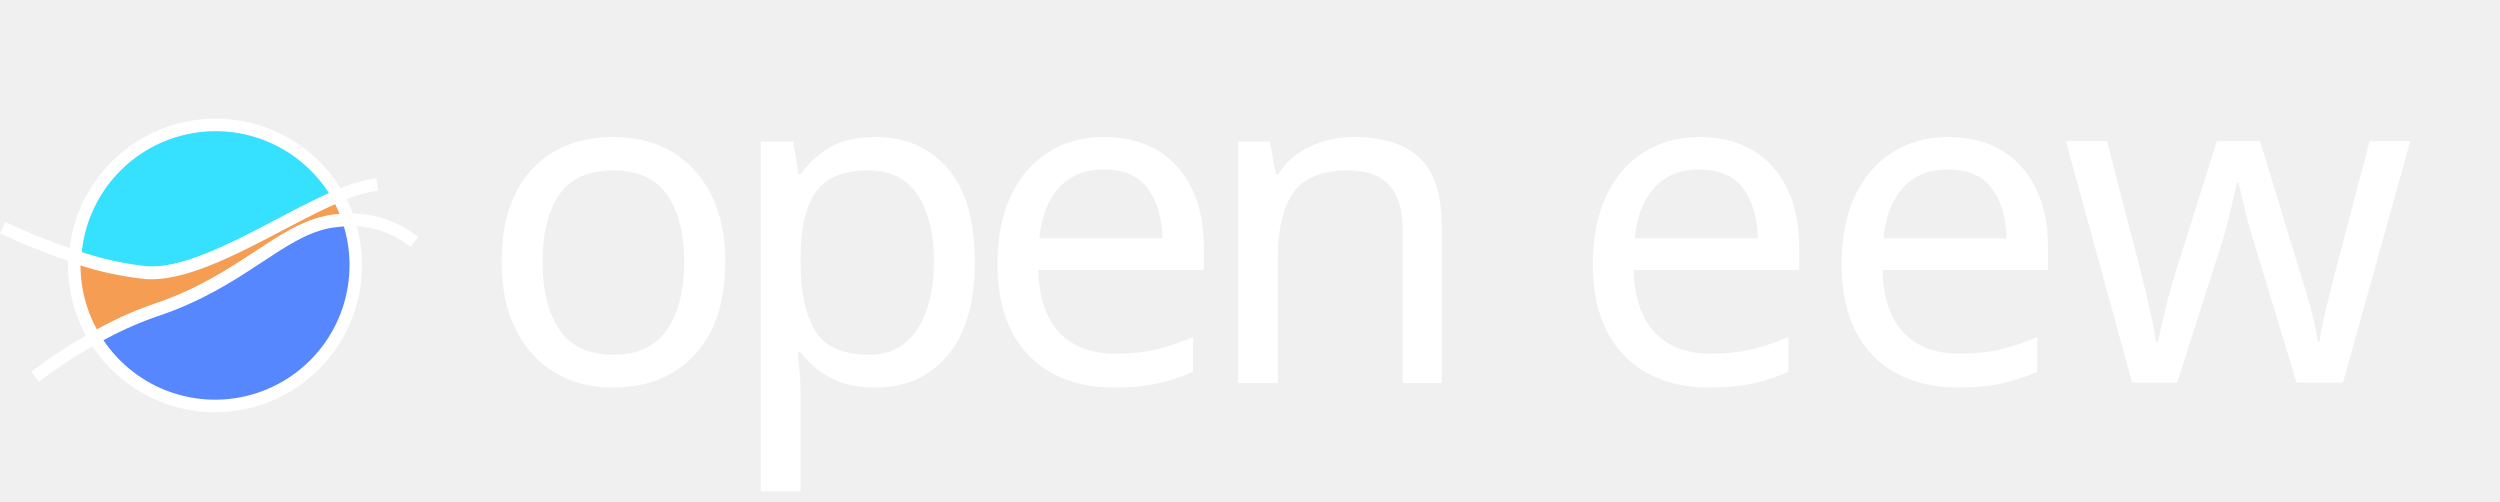
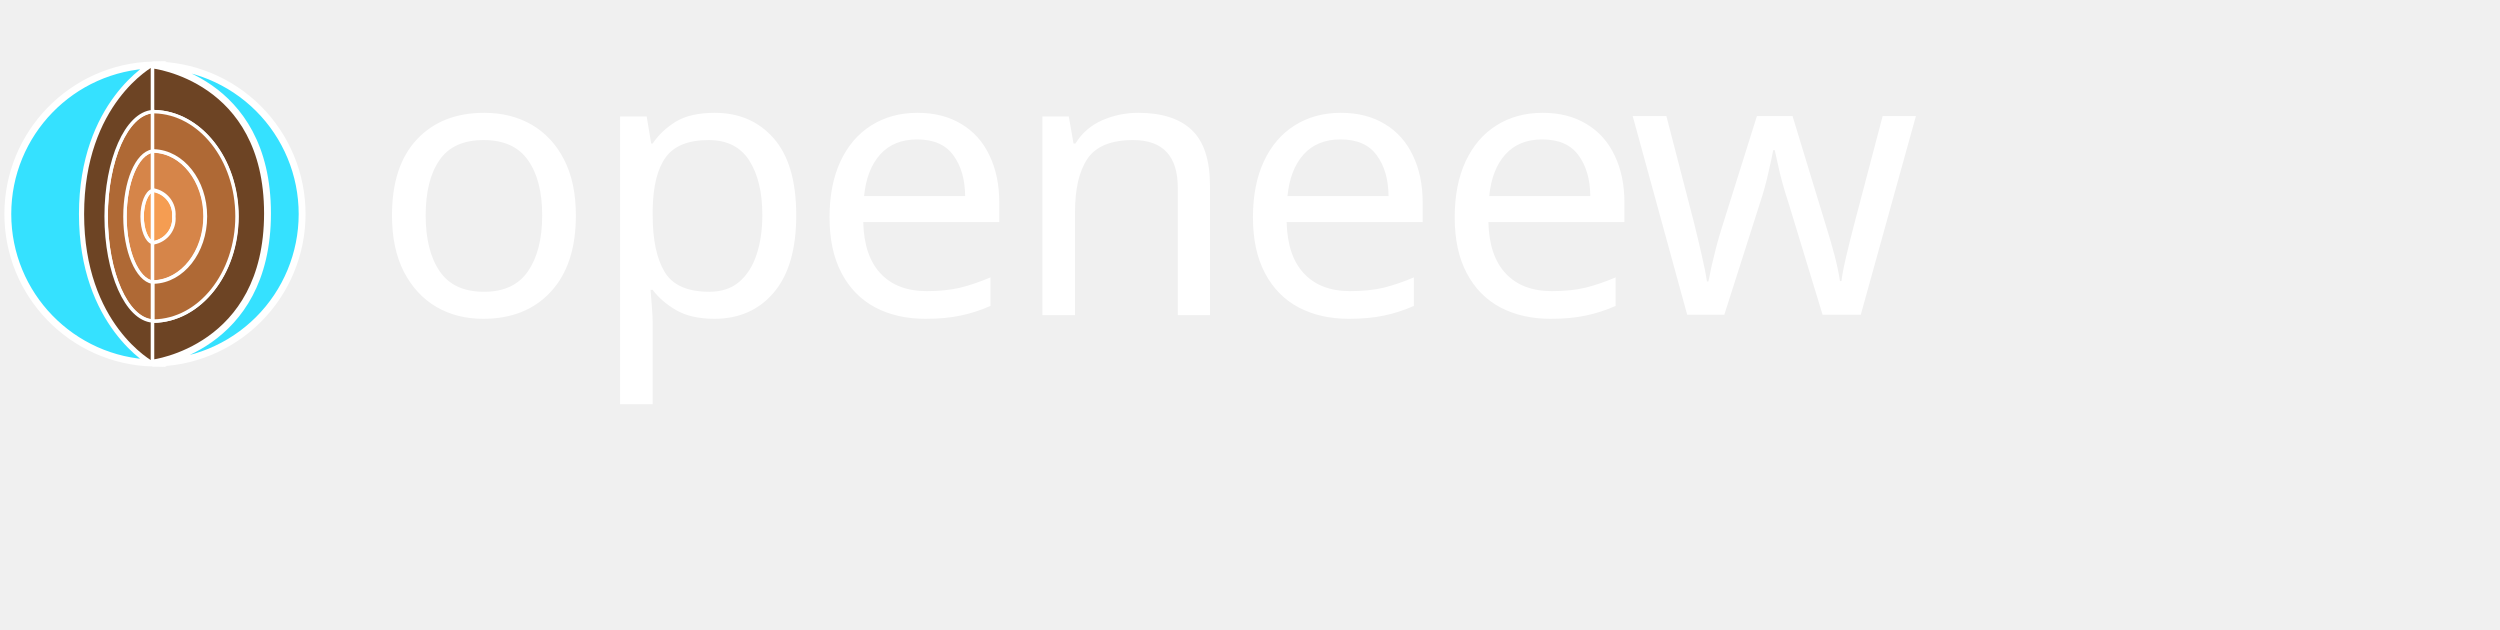
- <svg xmlns="http://www.w3.org/2000/svg" viewBox="0 0 199.7 40.07">
+ <svg xmlns="http://www.w3.org/2000/svg" viewBox="0 0 182.05 45.87">
  <defs>
-     <style>.cls-1{fill:none;}.cls-1,.cls-2,.cls-3,.cls-4{stroke:#fff;stroke-miterlimit:10;}.cls-2{fill:#35e1ff;}.cls-3{fill:#f59d52;}.cls-4{fill:#5787ff;}.cls-5,.cls-6{font-size:36px;fill:#fff;}.cls-5{font-family:Montserrat-Regular, Montserrat;letter-spacing:-0.06em;}.cls-6{font-family:Montserrat-Medium, Montserrat;font-weight:500;letter-spacing:-0.06em;}.cls-7{letter-spacing:-0.07em;}</style>
+     <style>.cls-1{fill:#6d4424;}.cls-1,.cls-2,.cls-3,.cls-4,.cls-5{stroke:#fff;stroke-miterlimit:10;}.cls-1,.cls-2,.cls-3,.cls-4{stroke-width:0.25px;}.cls-2{fill:#f59d52;}.cls-3{fill:#d68549;}.cls-4{fill:#af6935;}.cls-5{fill:#35e1ff;stroke-width:0.5px;}.cls-6{font-size:27px;fill:#fff;font-family:MuseoModerno-Regular, MuseoModerno;letter-spacing:-0.02em;}</style>
  </defs>
  <g id="Layer_2" data-name="Layer 2">
    <g id="Layer_1-2" data-name="Layer 1">
-       <path class="cls-1" d="M30.14,14.73a11.29,11.29,0,0,0-3.15.94" />
-       <path class="cls-1" d="M.22,18.19A50.89,50.89,0,0,0,6,20.49" />
-       <path class="cls-1" d="M27.83,17.55a8.15,8.15,0,0,1,5.27,1.78" />
-       <path class="cls-1" d="M2.81,30.1A36.17,36.17,0,0,1,7.56,27" />
-       <path class="cls-2" d="M27,15.66c-4.71,2-11,6.39-15.26,6.11A25.21,25.21,0,0,1,6,20.48a11.25,11.25,0,0,1,21-4.82Z" />
-       <path class="cls-3" d="M27.83,17.54c-.43,0-.88.06-1.36.12-4.1.67-7.16,4.83-14.14,7.13A28.33,28.33,0,0,0,7.56,27a11.17,11.17,0,0,1-1.63-5.82c0-.23,0-.44,0-.67a25.21,25.21,0,0,0,5.78,1.29C16,22.05,22.28,17.66,27,15.66A12.67,12.67,0,0,1,27.83,17.54Z" />
-       <path class="cls-4" d="M28.42,21.15A11.24,11.24,0,0,1,7.56,27a28.33,28.33,0,0,1,4.77-2.18c7-2.3,10-6.46,14.14-7.13.48-.06.93-.11,1.36-.12A11.34,11.34,0,0,1,28.42,21.15Z" />
-       <text class="cls-5" transform="translate(38.09 30.6)">open</text>
-       <text class="cls-6" transform="translate(125.25 30.6)">e<tspan class="cls-7" x="19.87" y="0">e</tspan>
-         <tspan x="39.38" y="0">w</tspan>
-       </text>
+       <path class="cls-1" d="M19.48,15.54c0,9.93-8.38,10.9-8.38,10.9V23.39h.07s0,0,0,0c3.36-.05,6.07-3.45,6.07-7.63s-2.69-7.54-6-7.63H11.1V4.73S19.48,5.6,19.48,15.54Z" />
+       <path class="cls-2" d="M12.66,15.75a1.79,1.79,0,0,1-1.47,1.92.15.15,0,0,1-.09,0v-3.8a.15.15,0,0,1,.09,0A1.8,1.8,0,0,1,12.66,15.75Z" />
+       <path class="cls-3" d="M14.93,15.75c0,2.6-1.67,4.71-3.74,4.78H11.1V17.68h.09a1.79,1.79,0,0,0,1.47-1.92,1.8,1.8,0,0,0-1.47-1.92H11.1V11h.09C13.26,11.05,14.93,13.16,14.93,15.75Z" />
+       <path class="cls-4" d="M17.26,15.75c0,4.18-2.71,7.58-6.07,7.63h-.06l0,0V20.54h.09c2.07-.07,3.74-2.18,3.74-4.78s-1.67-4.7-3.74-4.77H11.1V8.13h.14C14.57,8.21,17.26,11.6,17.26,15.75Z" />
+       <path class="cls-2" d="M11.1,13.85v3.8c-.42-.14-.75-.93-.75-1.9S10.68,14,11.1,13.85Z" />
+       <path class="cls-3" d="M11.1,11v2.87c-.42.14-.75.94-.75,1.9s.33,1.76.75,1.9v2.88c-1.14-.19-2-2.25-2-4.78S10,11.17,11.1,11Z" />
+       <path class="cls-4" d="M11.1,8.13V11c-1.14.19-2,2.25-2,4.77s.9,4.59,2,4.78v2.84c-1.88-.15-3.37-3.5-3.37-7.62S9.22,8.29,11.1,8.13Z" />
+       <path class="cls-5" d="M11.1,26.44a10.86,10.86,0,0,1,0-21.71S6,7.52,6,15.59,11.1,26.44,11.1,26.44Z" />
+       <path class="cls-5" d="M22,15.59A10.85,10.85,0,0,1,11.1,26.44s8.38-1,8.38-10.9S11.1,4.73,11.1,4.73A10.85,10.85,0,0,1,22,15.59Z" />
+       <path class="cls-1" d="M11.1,4.73v3.4c-1.88.16-3.37,3.51-3.37,7.62s1.49,7.47,3.37,7.62v3.07S6,23.72,6,15.59,11.1,4.73,11.1,4.73Z" />
+       <text class="cls-6" transform="translate(27.06 22.95)">openeew</text>
    </g>
  </g>
</svg>
